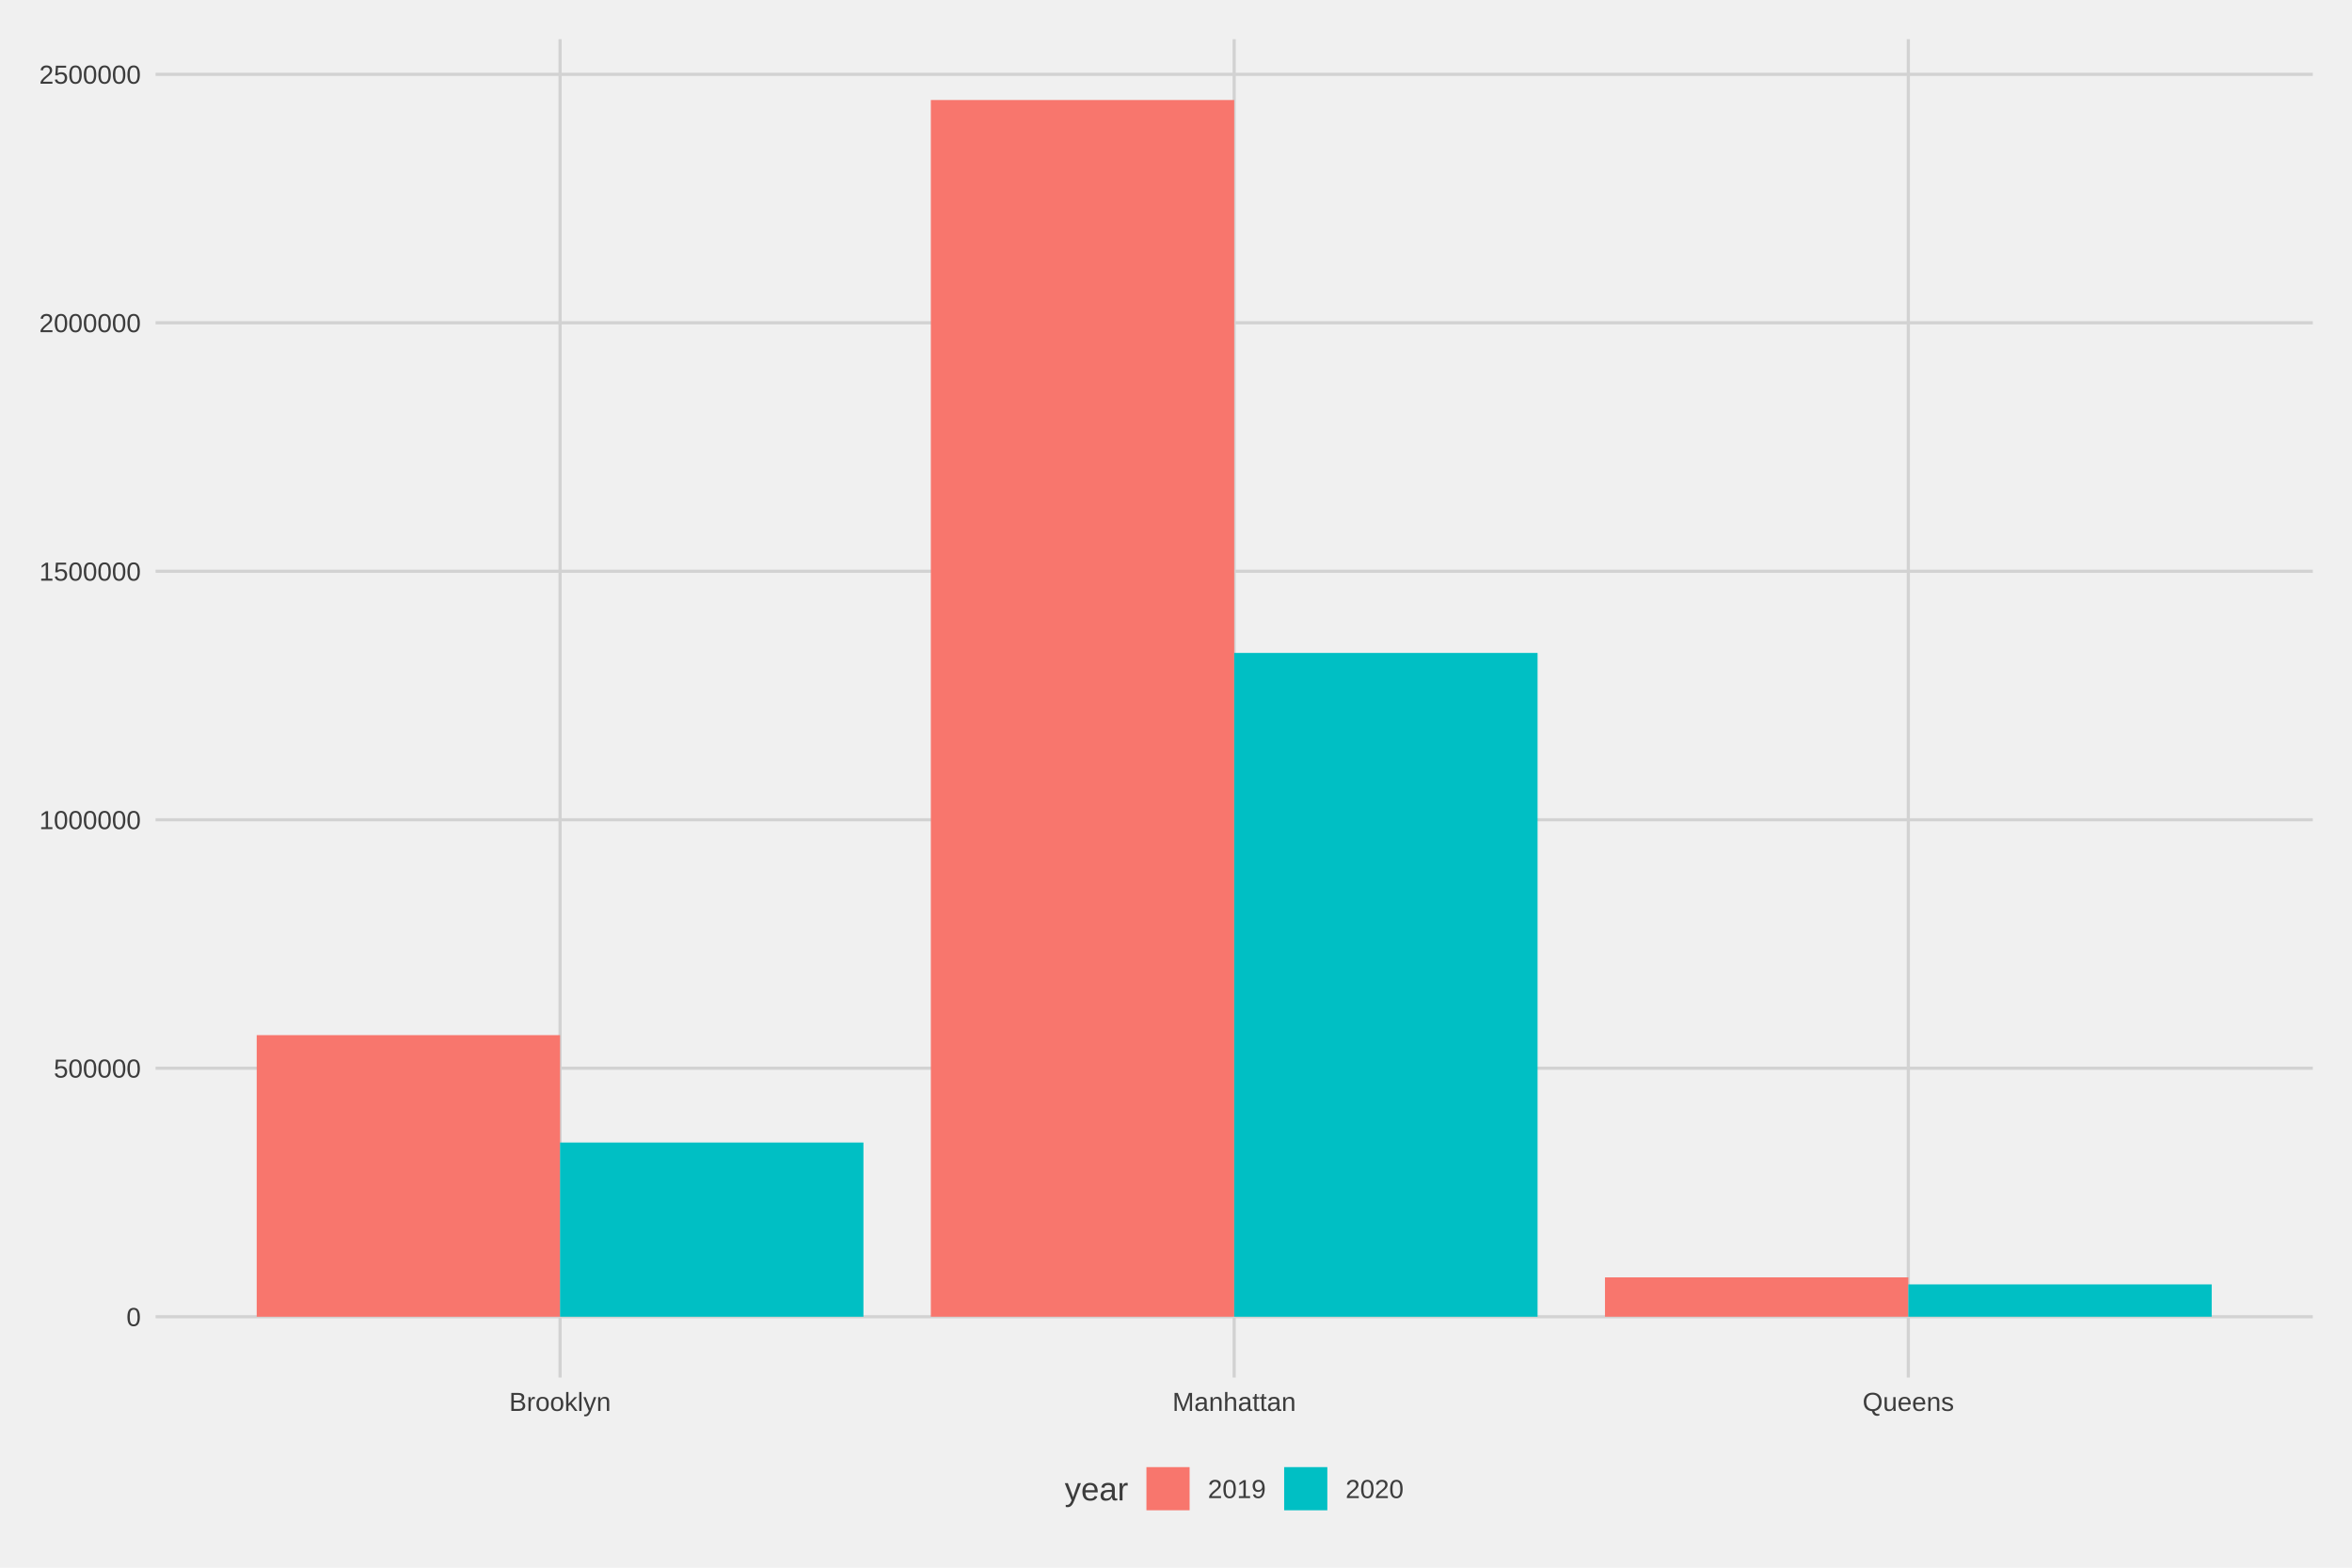
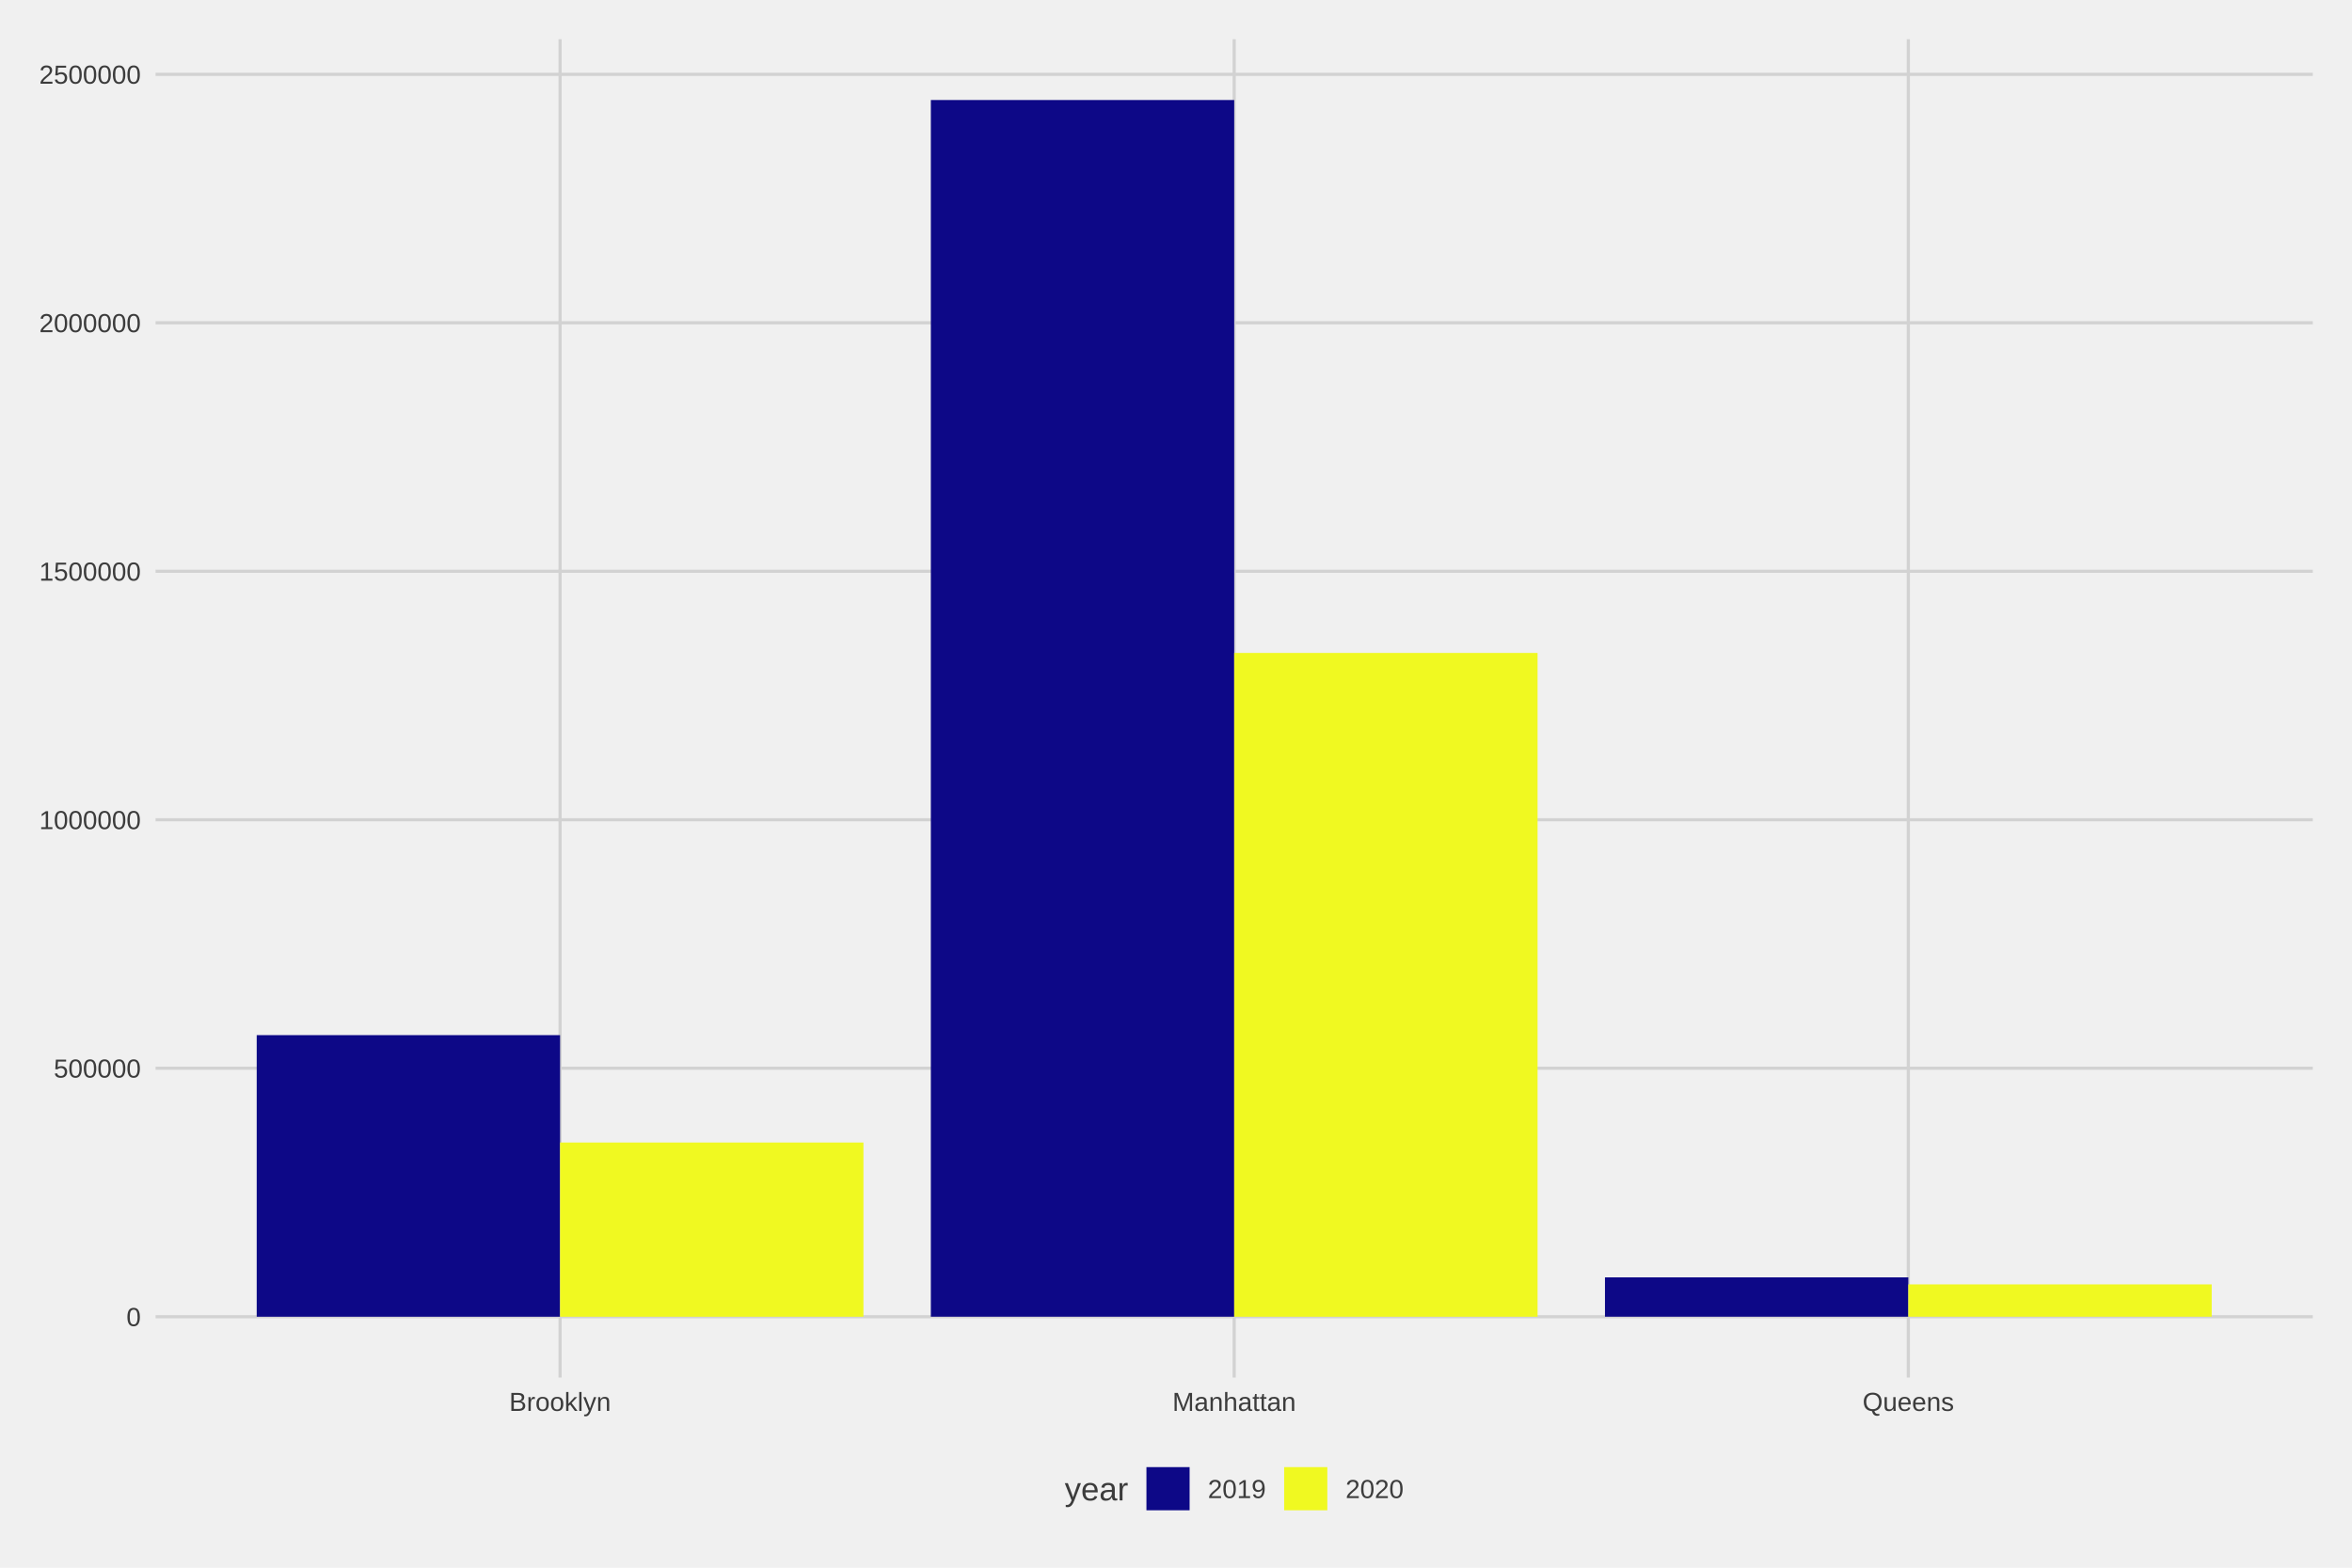
<svg xmlns="http://www.w3.org/2000/svg" viewBox="0 0 864.00 576.00">
  <defs>
    <style type="text/css">
    line, polyline, polygon, path, rect, circle {
      fill: none;
      stroke: #000000;
      stroke-linecap: round;
      stroke-linejoin: round;
      stroke-miterlimit: 10.00;
    }
  </style>
  </defs>
  <rect width="100%" height="100%" style="stroke: none; fill: #FFFFFF;" />
  <rect x="0.00" y="0.00" width="864.00" height="576.00" style="stroke-width: 1.16; stroke: none; fill: #F0F0F0;" />
  <defs>
    <clipPath id="cpNTcuMTV8ODQ5LjYwfDUwNi4xNHwxNC40MA==">
      <rect x="57.15" y="14.40" width="792.45" height="491.74" />
    </clipPath>
  </defs>
  <rect x="57.15" y="14.40" width="792.45" height="491.74" style="stroke-width: 1.16; stroke: none; fill: #F0F0F0;" clip-path="url(#cpNTcuMTV8ODQ5LjYwfDUwNi4xNHwxNC40MA==)" />
  <polyline points="57.15,483.79 849.60,483.79 " style="stroke-width: 1.16; stroke: #D2D2D2; stroke-linecap: butt;" clip-path="url(#cpNTcuMTV8ODQ5LjYwfDUwNi4xNHwxNC40MA==)" />
  <polyline points="57.15,392.49 849.60,392.49 " style="stroke-width: 1.16; stroke: #D2D2D2; stroke-linecap: butt;" clip-path="url(#cpNTcuMTV8ODQ5LjYwfDUwNi4xNHwxNC40MA==)" />
  <polyline points="57.15,301.20 849.60,301.20 " style="stroke-width: 1.16; stroke: #D2D2D2; stroke-linecap: butt;" clip-path="url(#cpNTcuMTV8ODQ5LjYwfDUwNi4xNHwxNC40MA==)" />
  <polyline points="57.15,209.90 849.60,209.90 " style="stroke-width: 1.16; stroke: #D2D2D2; stroke-linecap: butt;" clip-path="url(#cpNTcuMTV8ODQ5LjYwfDUwNi4xNHwxNC40MA==)" />
  <polyline points="57.15,118.60 849.60,118.60 " style="stroke-width: 1.16; stroke: #D2D2D2; stroke-linecap: butt;" clip-path="url(#cpNTcuMTV8ODQ5LjYwfDUwNi4xNHwxNC40MA==)" />
  <polyline points="57.15,27.31 849.60,27.31 " style="stroke-width: 1.16; stroke: #D2D2D2; stroke-linecap: butt;" clip-path="url(#cpNTcuMTV8ODQ5LjYwfDUwNi4xNHwxNC40MA==)" />
  <polyline points="205.74,506.14 205.74,14.40 " style="stroke-width: 1.16; stroke: #D2D2D2; stroke-linecap: butt;" clip-path="url(#cpNTcuMTV8ODQ5LjYwfDUwNi4xNHwxNC40MA==)" />
  <polyline points="453.38,506.14 453.38,14.40 " style="stroke-width: 1.16; stroke: #D2D2D2; stroke-linecap: butt;" clip-path="url(#cpNTcuMTV8ODQ5LjYwfDUwNi4xNHwxNC40MA==)" />
  <polyline points="701.02,506.14 701.02,14.40 " style="stroke-width: 1.16; stroke: #D2D2D2; stroke-linecap: butt;" clip-path="url(#cpNTcuMTV8ODQ5LjYwfDUwNi4xNHwxNC40MA==)" />
-   <rect x="94.30" y="380.33" width="111.44" height="103.46" style="stroke-width: 1.07; stroke: none; stroke-linecap: square; stroke-linejoin: miter; fill: #F8766D;" clip-path="url(#cpNTcuMTV8ODQ5LjYwfDUwNi4xNHwxNC40MA==)" />
-   <rect x="205.74" y="419.79" width="111.44" height="64.00" style="stroke-width: 1.07; stroke: none; stroke-linecap: square; stroke-linejoin: miter; fill: #00BFC4;" clip-path="url(#cpNTcuMTV8ODQ5LjYwfDUwNi4xNHwxNC40MA==)" />
-   <rect x="341.94" y="36.75" width="111.44" height="447.03" style="stroke-width: 1.07; stroke: none; stroke-linecap: square; stroke-linejoin: miter; fill: #F8766D;" clip-path="url(#cpNTcuMTV8ODQ5LjYwfDUwNi4xNHwxNC40MA==)" />
-   <rect x="453.38" y="239.90" width="111.44" height="243.89" style="stroke-width: 1.07; stroke: none; stroke-linecap: square; stroke-linejoin: miter; fill: #00BFC4;" clip-path="url(#cpNTcuMTV8ODQ5LjYwfDUwNi4xNHwxNC40MA==)" />
-   <rect x="589.58" y="469.33" width="111.44" height="14.45" style="stroke-width: 1.07; stroke: none; stroke-linecap: square; stroke-linejoin: miter; fill: #F8766D;" clip-path="url(#cpNTcuMTV8ODQ5LjYwfDUwNi4xNHwxNC40MA==)" />
-   <rect x="701.02" y="471.91" width="111.44" height="11.87" style="stroke-width: 1.07; stroke: none; stroke-linecap: square; stroke-linejoin: miter; fill: #00BFC4;" clip-path="url(#cpNTcuMTV8ODQ5LjYwfDUwNi4xNHwxNC40MA==)" />
+   <rect x="94.30" y="380.33" width="111.44" height="103.46" style="stroke-width: 1.07; stroke: none; stroke-linecap: square; stroke-linejoin: miter; fill: #0D0887;" clip-path="url(#cpNTcuMTV8ODQ5LjYwfDUwNi4xNHwxNC40MA==)" />
+   <rect x="205.74" y="419.79" width="111.44" height="64.00" style="stroke-width: 1.07; stroke: none; stroke-linecap: square; stroke-linejoin: miter; fill: #F0F921;" clip-path="url(#cpNTcuMTV8ODQ5LjYwfDUwNi4xNHwxNC40MA==)" />
+   <rect x="341.94" y="36.75" width="111.44" height="447.03" style="stroke-width: 1.07; stroke: none; stroke-linecap: square; stroke-linejoin: miter; fill: #0D0887;" clip-path="url(#cpNTcuMTV8ODQ5LjYwfDUwNi4xNHwxNC40MA==)" />
+   <rect x="453.38" y="239.90" width="111.44" height="243.89" style="stroke-width: 1.07; stroke: none; stroke-linecap: square; stroke-linejoin: miter; fill: #F0F921;" clip-path="url(#cpNTcuMTV8ODQ5LjYwfDUwNi4xNHwxNC40MA==)" />
+   <rect x="589.58" y="469.33" width="111.44" height="14.45" style="stroke-width: 1.07; stroke: none; stroke-linecap: square; stroke-linejoin: miter; fill: #0D0887;" clip-path="url(#cpNTcuMTV8ODQ5LjYwfDUwNi4xNHwxNC40MA==)" />
+   <rect x="701.02" y="471.91" width="111.44" height="11.87" style="stroke-width: 1.07; stroke: none; stroke-linecap: square; stroke-linejoin: miter; fill: #F0F921;" clip-path="url(#cpNTcuMTV8ODQ5LjYwfDUwNi4xNHwxNC40MA==)" />
  <rect x="57.15" y="14.40" width="792.45" height="491.74" style="stroke-width: 1.16; stroke: none;" clip-path="url(#cpNTcuMTV8ODQ5LjYwfDUwNi4xNHwxNC40MA==)" />
  <defs>
    <clipPath id="cpMC4wMHw4NjQuMDB8NTc2LjAwfDAuMDA=">
      <rect x="0.00" y="0.00" width="864.00" height="576.00" />
    </clipPath>
  </defs>
  <g clip-path="url(#cpMC4wMHw4NjQuMDB8NTc2LjAwfDAuMDA=)">
    <text x="46.43" y="487.22" style="font-size: 9.60px; fill: #3C3C3C; font-family: Arial;" textLength="5.34px" lengthAdjust="spacingAndGlyphs">0</text>
  </g>
  <g clip-path="url(#cpMC4wMHw4NjQuMDB8NTc2LjAwfDAuMDA=)">
    <text x="19.74" y="395.93" style="font-size: 9.60px; fill: #3C3C3C; font-family: Arial;" textLength="32.03px" lengthAdjust="spacingAndGlyphs">500000</text>
  </g>
  <g clip-path="url(#cpMC4wMHw4NjQuMDB8NTc2LjAwfDAuMDA=)">
    <text x="14.40" y="304.63" style="font-size: 9.60px; fill: #3C3C3C; font-family: Arial;" textLength="37.37px" lengthAdjust="spacingAndGlyphs">1000000</text>
  </g>
  <g clip-path="url(#cpMC4wMHw4NjQuMDB8NTc2LjAwfDAuMDA=)">
    <text x="14.40" y="213.34" style="font-size: 9.60px; fill: #3C3C3C; font-family: Arial;" textLength="37.37px" lengthAdjust="spacingAndGlyphs">1500000</text>
  </g>
  <g clip-path="url(#cpMC4wMHw4NjQuMDB8NTc2LjAwfDAuMDA=)">
    <text x="14.40" y="122.04" style="font-size: 9.60px; fill: #3C3C3C; font-family: Arial;" textLength="37.37px" lengthAdjust="spacingAndGlyphs">2000000</text>
  </g>
  <g clip-path="url(#cpMC4wMHw4NjQuMDB8NTc2LjAwfDAuMDA=)">
    <text x="14.40" y="30.75" style="font-size: 9.60px; fill: #3C3C3C; font-family: Arial;" textLength="37.37px" lengthAdjust="spacingAndGlyphs">2500000</text>
  </g>
  <g clip-path="url(#cpMC4wMHw4NjQuMDB8NTc2LjAwfDAuMDA=)">
    <text x="187.06" y="518.39" style="font-size: 9.60px; fill: #3C3C3C; font-family: Arial;" textLength="37.35px" lengthAdjust="spacingAndGlyphs">Brooklyn</text>
  </g>
  <g clip-path="url(#cpMC4wMHw4NjQuMDB8NTc2LjAwfDAuMDA=)">
    <text x="430.69" y="518.39" style="font-size: 9.60px; fill: #3C3C3C; font-family: Arial;" textLength="45.37px" lengthAdjust="spacingAndGlyphs">Manhattan</text>
  </g>
  <g clip-path="url(#cpMC4wMHw4NjQuMDB8NTc2LjAwfDAuMDA=)">
    <text x="684.20" y="518.39" style="font-size: 9.60px; fill: #3C3C3C; font-family: Arial;" textLength="33.62px" lengthAdjust="spacingAndGlyphs">Queens</text>
  </g>
  <rect x="385.14" y="532.36" width="136.48" height="29.24" style="stroke-width: 1.16; stroke: none; fill: #F0F0F0;" clip-path="url(#cpMC4wMHw4NjQuMDB8NTc2LjAwfDAuMDA=)" />
  <g clip-path="url(#cpMC4wMHw4NjQuMDB8NTc2LjAwfDAuMDA=)">
    <text x="391.11" y="551.28" style="font-size: 12.00px; fill: #3C3C3C; font-family: Arial;" textLength="23.34px" lengthAdjust="spacingAndGlyphs">year</text>
  </g>
  <rect x="420.43" y="538.34" width="17.28" height="17.28" style="stroke-width: 1.16; stroke: none; fill: #F0F0F0;" clip-path="url(#cpMC4wMHw4NjQuMDB8NTc2LjAwfDAuMDA=)" />
-   <rect x="421.14" y="539.05" width="15.86" height="15.86" style="stroke-width: 1.07; stroke: none; stroke-linecap: square; stroke-linejoin: miter; fill: #F8766D;" clip-path="url(#cpMC4wMHw4NjQuMDB8NTc2LjAwfDAuMDA=)" />
+   <rect x="421.14" y="539.05" width="15.86" height="15.86" style="stroke-width: 1.07; stroke: none; stroke-linecap: square; stroke-linejoin: miter; fill: #0D0887;" clip-path="url(#cpMC4wMHw4NjQuMDB8NTc2LjAwfDAuMDA=)" />
  <rect x="471.03" y="538.34" width="17.28" height="17.28" style="stroke-width: 1.16; stroke: none; fill: #F0F0F0;" clip-path="url(#cpMC4wMHw4NjQuMDB8NTc2LjAwfDAuMDA=)" />
-   <rect x="471.73" y="539.05" width="15.86" height="15.86" style="stroke-width: 1.07; stroke: none; stroke-linecap: square; stroke-linejoin: miter; fill: #00BFC4;" clip-path="url(#cpMC4wMHw4NjQuMDB8NTc2LjAwfDAuMDA=)" />
+   <rect x="471.73" y="539.05" width="15.86" height="15.86" style="stroke-width: 1.07; stroke: none; stroke-linecap: square; stroke-linejoin: miter; fill: #F0F921;" clip-path="url(#cpMC4wMHw4NjQuMDB8NTc2LjAwfDAuMDA=)" />
  <g clip-path="url(#cpMC4wMHw4NjQuMDB8NTc2LjAwfDAuMDA=)">
    <text x="443.69" y="550.42" style="font-size: 9.60px; fill: #3C3C3C; font-family: Arial;" textLength="21.36px" lengthAdjust="spacingAndGlyphs">2019</text>
  </g>
  <g clip-path="url(#cpMC4wMHw4NjQuMDB8NTc2LjAwfDAuMDA=)">
    <text x="494.28" y="550.42" style="font-size: 9.60px; fill: #3C3C3C; font-family: Arial;" textLength="21.36px" lengthAdjust="spacingAndGlyphs">2020</text>
  </g>
</svg>
